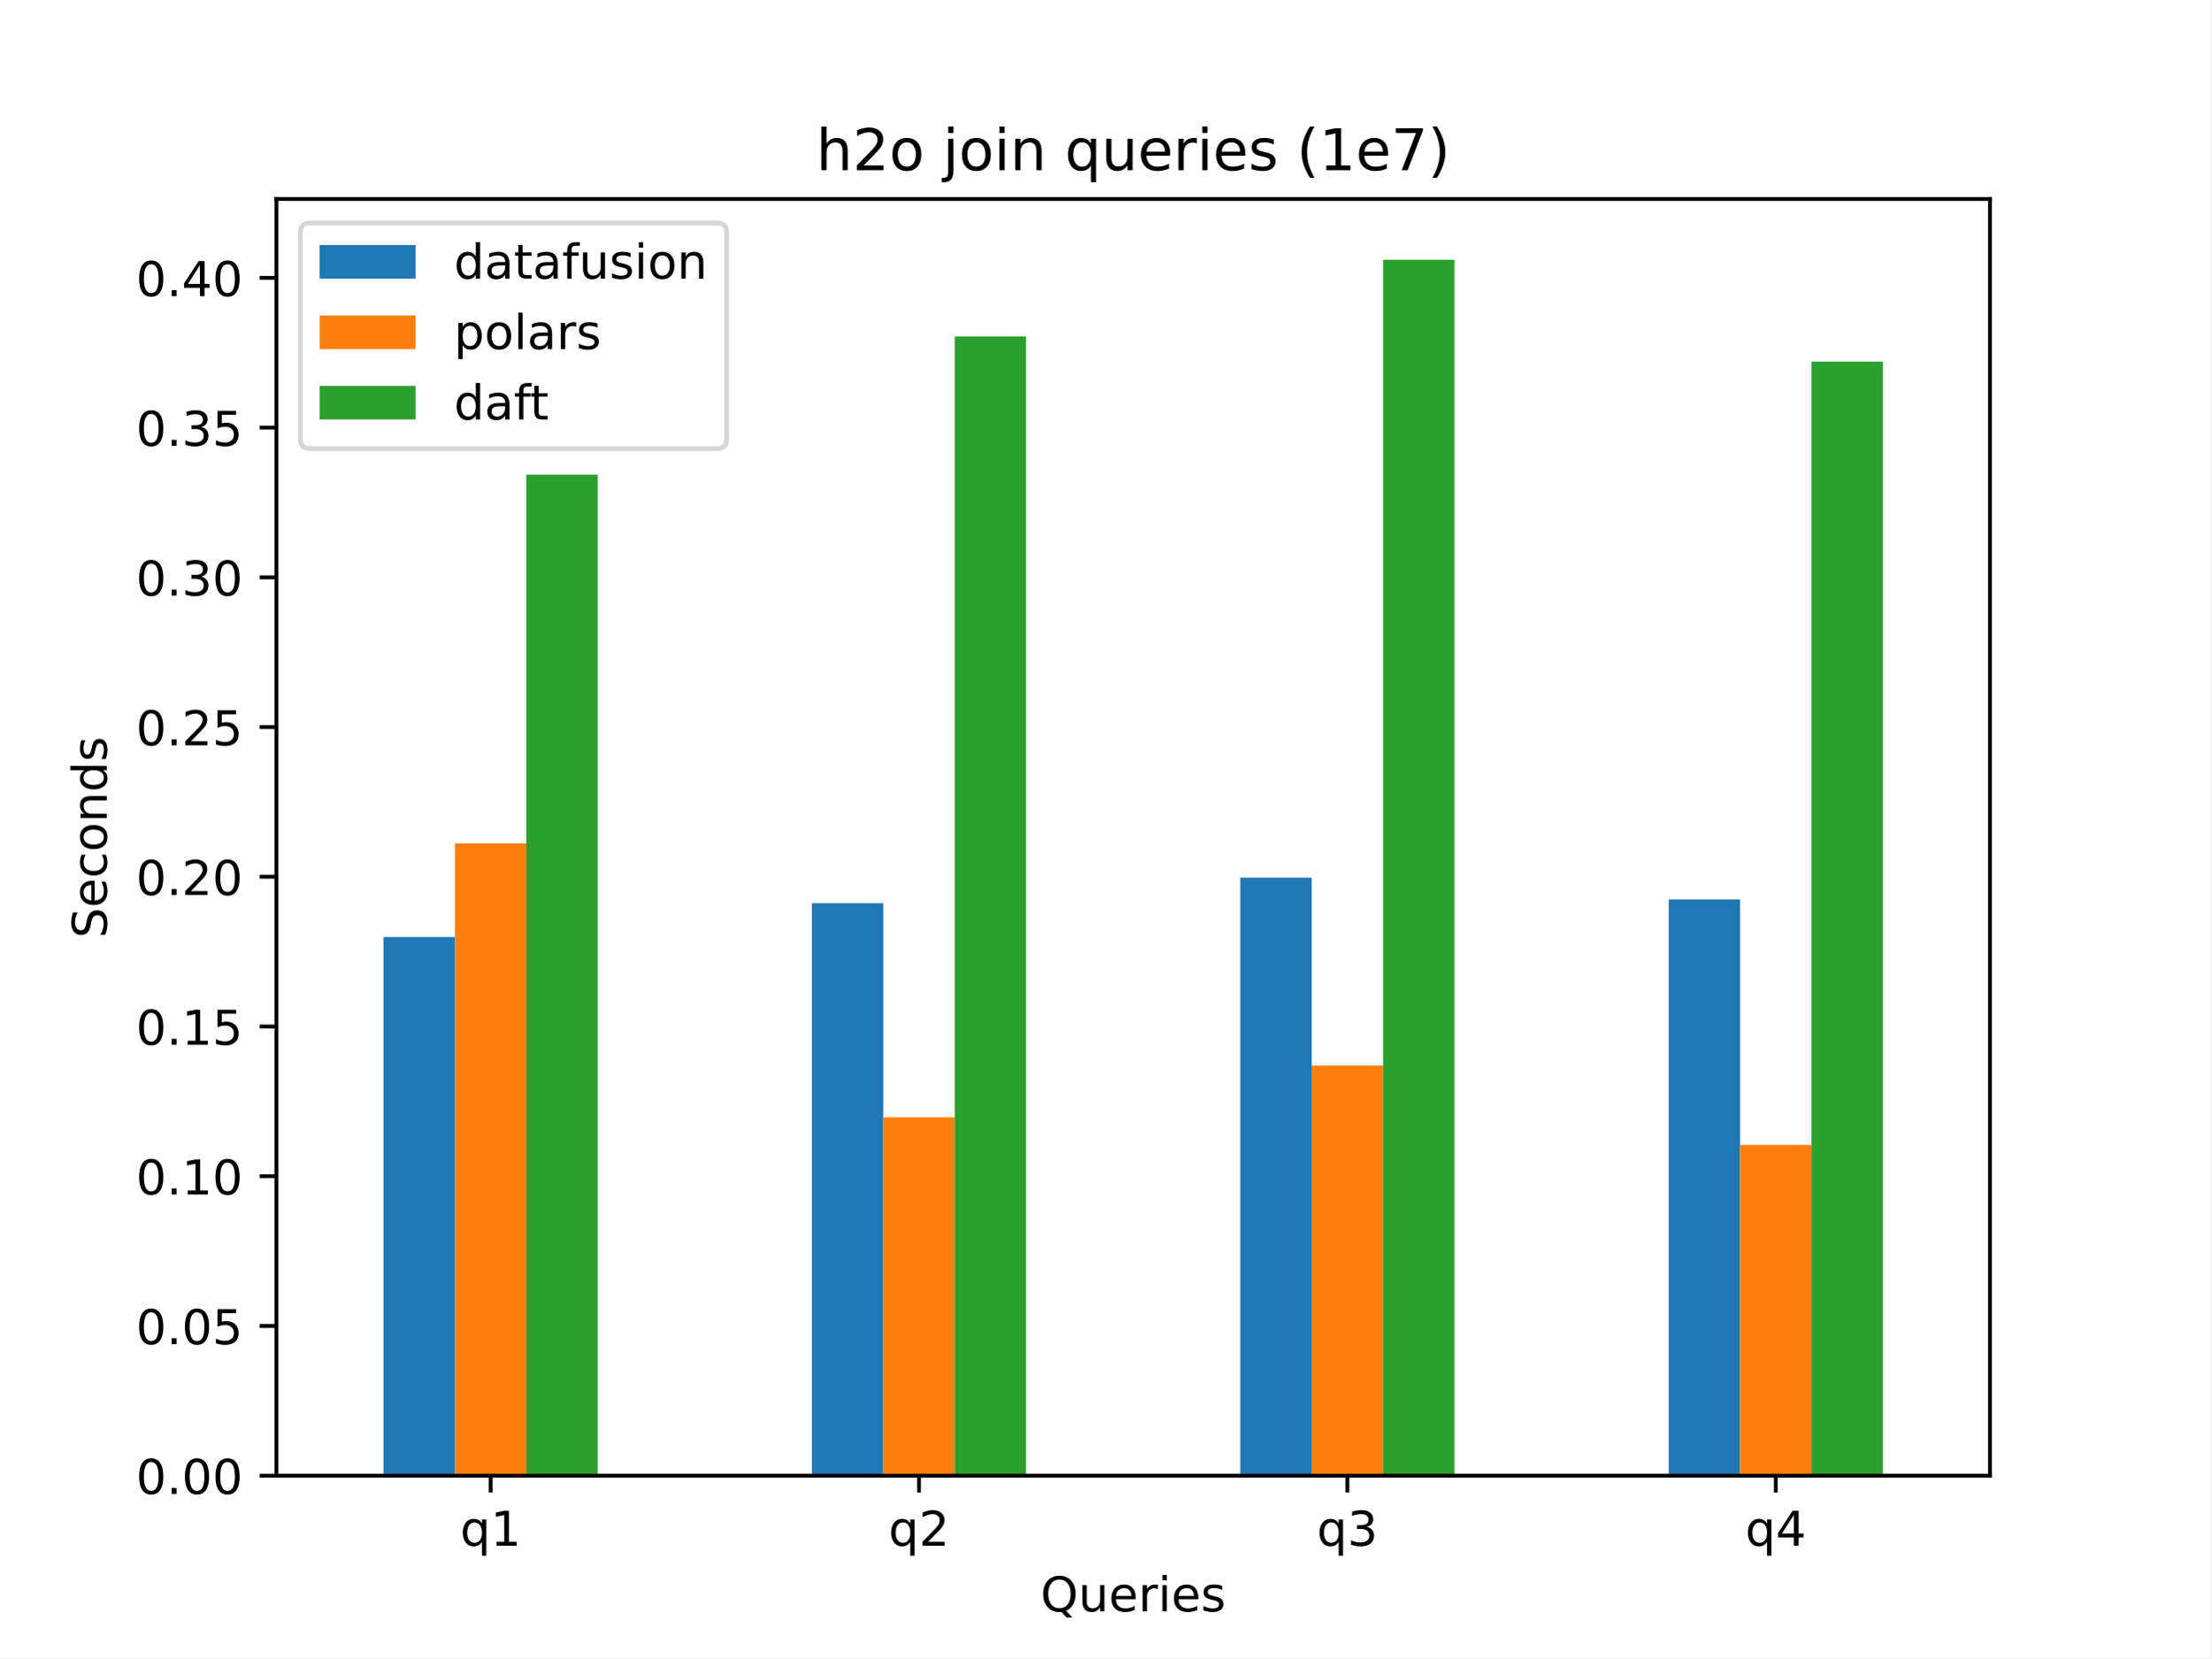
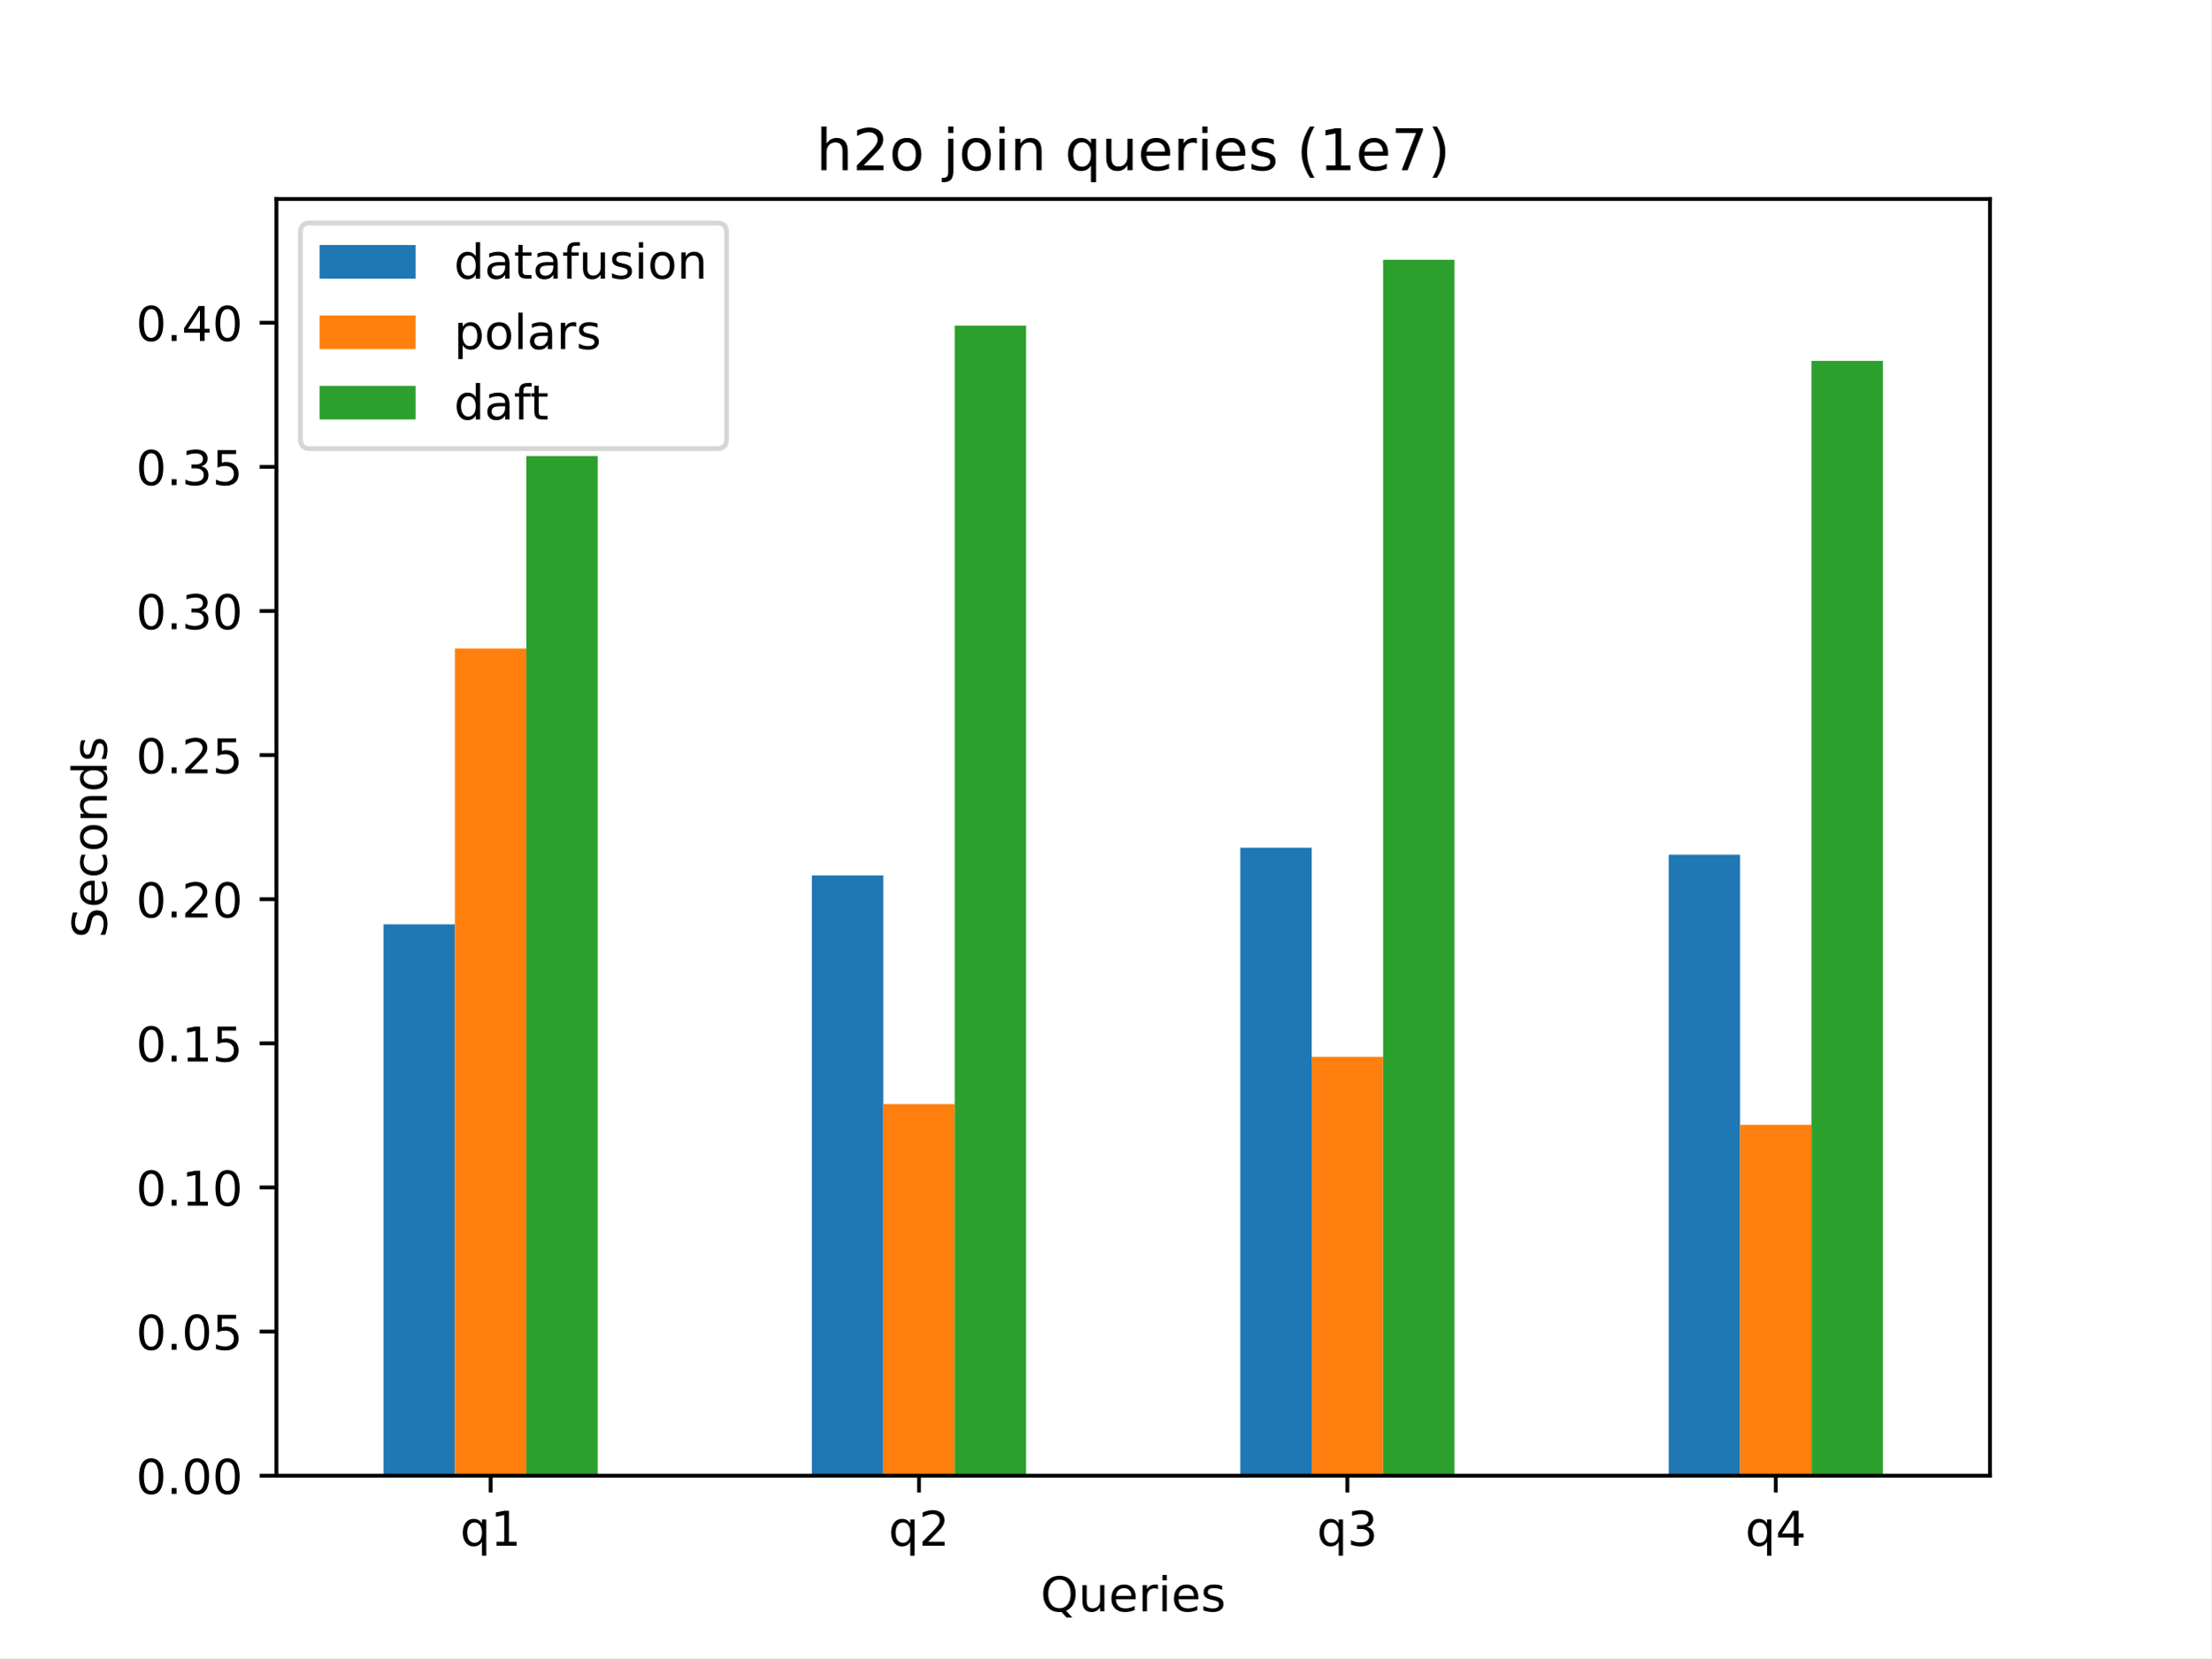
<svg xmlns="http://www.w3.org/2000/svg" xmlns:xlink="http://www.w3.org/1999/xlink" width="460.8pt" height="345.6pt" viewBox="0 0 460.8 345.6" version="1.1">
  <defs>
    <style type="text/css">*{stroke-linejoin: round; stroke-linecap: butt}</style>
  </defs>
  <g id="figure_1">
    <g id="patch_1">
      <path d="M 0 345.6  L 460.8 345.6  L 460.8 0  L 0 0  z " style="fill: #ffffff" />
    </g>
    <g id="axes_1">
      <g id="patch_2">
        <path d="M 57.6 307.584  L 414.72 307.584  L 414.72 41.472  L 57.6 41.472  z " style="fill: #ffffff" />
      </g>
      <g id="patch_3">
-         <path d="M 79.92 307.584  L 94.8 307.584  L 94.8 195.301  L 79.92 195.301  z " clip-path="url(#pcb2e133350)" style="fill: #1f77b4" />
+         <path d="M 79.92 307.584  L 94.8 307.584  L 94.8 192.663  L 79.92 192.663  z " clip-path="url(#p7b59619cf5)" style="fill: #1f77b4" />
      </g>
      <g id="patch_4">
-         <path d="M 169.2 307.584  L 184.08 307.584  L 184.08 188.26  L 169.2 188.26  z " clip-path="url(#pcb2e133350)" style="fill: #1f77b4" />
+         <path d="M 169.2 307.584  L 184.08 307.584  L 184.08 182.459  L 169.2 182.459  z " clip-path="url(#p7b59619cf5)" style="fill: #1f77b4" />
      </g>
      <g id="patch_5">
-         <path d="M 258.48 307.584  L 273.36 307.584  L 273.36 182.926  L 258.48 182.926  z " clip-path="url(#pcb2e133350)" style="fill: #1f77b4" />
+         <path d="M 258.48 307.584  L 273.36 307.584  L 273.36 176.694  L 258.48 176.694  z " clip-path="url(#p7b59619cf5)" style="fill: #1f77b4" />
      </g>
      <g id="patch_6">
-         <path d="M 347.76 307.584  L 362.64 307.584  L 362.64 187.482  L 347.76 187.482  z " clip-path="url(#pcb2e133350)" style="fill: #1f77b4" />
+         <path d="M 347.76 307.584  L 362.64 307.584  L 362.64 178.144  L 347.76 178.144  z " clip-path="url(#p7b59619cf5)" style="fill: #1f77b4" />
      </g>
      <g id="patch_7">
-         <path d="M 94.8 307.584  L 109.68 307.584  L 109.68 175.782  L 94.8 175.782  z " clip-path="url(#pcb2e133350)" style="fill: #ff7f0e" />
+         <path d="M 94.8 307.584  L 109.68 307.584  L 109.68 135.168  L 94.8 135.168  z " clip-path="url(#p7b59619cf5)" style="fill: #ff7f0e" />
      </g>
      <g id="patch_8">
-         <path d="M 184.08 307.584  L 198.96 307.584  L 198.96 232.887  L 184.08 232.887  z " clip-path="url(#pcb2e133350)" style="fill: #ff7f0e" />
+         <path d="M 184.08 307.584  L 198.96 307.584  L 198.96 230.134  L 184.08 230.134  z " clip-path="url(#p7b59619cf5)" style="fill: #ff7f0e" />
      </g>
      <g id="patch_9">
-         <path d="M 273.36 307.584  L 288.24 307.584  L 288.24 222.088  L 273.36 222.088  z " clip-path="url(#pcb2e133350)" style="fill: #ff7f0e" />
+         <path d="M 273.36 307.584  L 288.24 307.584  L 288.24 220.288  L 273.36 220.288  z " clip-path="url(#p7b59619cf5)" style="fill: #ff7f0e" />
      </g>
      <g id="patch_10">
-         <path d="M 362.64 307.584  L 377.52 307.584  L 377.52 238.638  L 362.64 238.638  z " clip-path="url(#pcb2e133350)" style="fill: #ff7f0e" />
+         <path d="M 362.64 307.584  L 377.52 307.584  L 377.52 234.469  L 362.64 234.469  z " clip-path="url(#p7b59619cf5)" style="fill: #ff7f0e" />
      </g>
      <g id="patch_11">
-         <path d="M 109.68 307.584  L 124.56 307.584  L 124.56 98.925  L 109.68 98.925  z " clip-path="url(#pcb2e133350)" style="fill: #2ca02c" />
+         <path d="M 109.68 307.584  L 124.56 307.584  L 124.56 95.051  L 109.68 95.051  z " clip-path="url(#p7b59619cf5)" style="fill: #2ca02c" />
      </g>
      <g id="patch_12">
-         <path d="M 198.96 307.584  L 213.84 307.584  L 213.84 70.113  L 198.96 70.113  z " clip-path="url(#pcb2e133350)" style="fill: #2ca02c" />
+         <path d="M 198.96 307.584  L 213.84 307.584  L 213.84 67.869  L 198.96 67.869  z " clip-path="url(#p7b59619cf5)" style="fill: #2ca02c" />
      </g>
      <g id="patch_13">
-         <path d="M 288.24 307.584  L 303.12 307.584  L 303.12 54.144  L 288.24 54.144  z " clip-path="url(#pcb2e133350)" style="fill: #2ca02c" />
+         <path d="M 288.24 307.584  L 303.12 307.584  L 303.12 54.144  L 288.24 54.144  z " clip-path="url(#p7b59619cf5)" style="fill: #2ca02c" />
      </g>
      <g id="patch_14">
-         <path d="M 377.52 307.584  L 392.4 307.584  L 392.4 75.368  L 377.52 75.368  z " clip-path="url(#pcb2e133350)" style="fill: #2ca02c" />
+         <path d="M 377.52 307.584  L 392.4 307.584  L 392.4 75.216  L 377.52 75.216  z " clip-path="url(#p7b59619cf5)" style="fill: #2ca02c" />
      </g>
      <g id="matplotlib.axis_1">
        <g id="xtick_1">
          <g id="line2d_1">
            <defs>
-               <path id="m1d190ea313" d="M 0 0  L 0 3.5  " style="stroke: #000000; stroke-width: 0.8" />
-             </defs>
-             <g>
-               <use xlink:href="#m1d190ea313" x="102.24" y="307.584" style="stroke: #000000; stroke-width: 0.8" />
+               <path id="m88e80a52f1" d="M 0 0  L 0 3.5  " style="stroke: #000000; stroke-width: 0.8" />
+             </defs>
+             <g>
+               <use xlink:href="#m88e80a52f1" x="102.24" y="307.584" style="stroke: #000000; stroke-width: 0.8" />
            </g>
          </g>
          <g id="text_1">
            <g transform="translate(95.88453 322.1824) scale(0.1 -0.1)">
              <defs>
                <path id="DejaVuSans-71" d="M 947 1747  Q 947 1113 1208 752  Q 1469 391 1925 391  Q 2381 391 2643 752  Q 2906 1113 2906 1747  Q 2906 2381 2643 2742  Q 2381 3103 1925 3103  Q 1469 3103 1208 2742  Q 947 2381 947 1747  z M 2906 525  Q 2725 213 2448 61  Q 2172 -91 1784 -91  Q 1150 -91 751 415  Q 353 922 353 1747  Q 353 2572 751 3078  Q 1150 3584 1784 3584  Q 2172 3584 2448 3432  Q 2725 3281 2906 2969  L 2906 3500  L 3481 3500  L 3481 -1331  L 2906 -1331  L 2906 525  z " transform="scale(0.015625)" />
                <path id="DejaVuSans-31" d="M 794 531  L 1825 531  L 1825 4091  L 703 3866  L 703 4441  L 1819 4666  L 2450 4666  L 2450 531  L 3481 531  L 3481 0  L 794 0  L 794 531  z " transform="scale(0.015625)" />
              </defs>
              <use xlink:href="#DejaVuSans-71" />
              <use xlink:href="#DejaVuSans-31" transform="translate(63.47656 0)" />
            </g>
          </g>
        </g>
        <g id="xtick_2">
          <g id="line2d_2">
            <g>
-               <use xlink:href="#m1d190ea313" x="191.52" y="307.584" style="stroke: #000000; stroke-width: 0.8" />
+               <use xlink:href="#m88e80a52f1" x="191.52" y="307.584" style="stroke: #000000; stroke-width: 0.8" />
            </g>
          </g>
          <g id="text_2">
            <g transform="translate(185.1645 322.1824) scale(0.1 -0.1)">
              <defs>
                <path id="DejaVuSans-32" d="M 1228 531  L 3431 531  L 3431 0  L 469 0  L 469 531  Q 828 903 1448 1529  Q 2069 2156 2228 2338  Q 2531 2678 2651 2914  Q 2772 3150 2772 3378  Q 2772 3750 2511 3984  Q 2250 4219 1831 4219  Q 1534 4219 1204 4116  Q 875 4013 500 3803  L 500 4441  Q 881 4594 1212 4672  Q 1544 4750 1819 4750  Q 2544 4750 2975 4387  Q 3406 4025 3406 3419  Q 3406 3131 3298 2873  Q 3191 2616 2906 2266  Q 2828 2175 2409 1742  Q 1991 1309 1228 531  z " transform="scale(0.015625)" />
              </defs>
              <use xlink:href="#DejaVuSans-71" />
              <use xlink:href="#DejaVuSans-32" transform="translate(63.47656 0)" />
            </g>
          </g>
        </g>
        <g id="xtick_3">
          <g id="line2d_3">
            <g>
-               <use xlink:href="#m1d190ea313" x="280.8" y="307.584" style="stroke: #000000; stroke-width: 0.8" />
+               <use xlink:href="#m88e80a52f1" x="280.8" y="307.584" style="stroke: #000000; stroke-width: 0.8" />
            </g>
          </g>
          <g id="text_3">
            <g transform="translate(274.4445 322.1824) scale(0.1 -0.1)">
              <defs>
                <path id="DejaVuSans-33" d="M 2597 2516  Q 3050 2419 3304 2112  Q 3559 1806 3559 1356  Q 3559 666 3084 287  Q 2609 -91 1734 -91  Q 1441 -91 1130 -33  Q 819 25 488 141  L 488 750  Q 750 597 1062 519  Q 1375 441 1716 441  Q 2309 441 2620 675  Q 2931 909 2931 1356  Q 2931 1769 2642 2001  Q 2353 2234 1838 2234  L 1294 2234  L 1294 2753  L 1863 2753  Q 2328 2753 2575 2939  Q 2822 3125 2822 3475  Q 2822 3834 2567 4026  Q 2313 4219 1838 4219  Q 1578 4219 1281 4162  Q 984 4106 628 3988  L 628 4550  Q 988 4650 1302 4700  Q 1616 4750 1894 4750  Q 2613 4750 3031 4423  Q 3450 4097 3450 3541  Q 3450 3153 3228 2886  Q 3006 2619 2597 2516  z " transform="scale(0.015625)" />
              </defs>
              <use xlink:href="#DejaVuSans-71" />
              <use xlink:href="#DejaVuSans-33" transform="translate(63.47656 0)" />
            </g>
          </g>
        </g>
        <g id="xtick_4">
          <g id="line2d_4">
            <g>
-               <use xlink:href="#m1d190ea313" x="370.08" y="307.584" style="stroke: #000000; stroke-width: 0.8" />
+               <use xlink:href="#m88e80a52f1" x="370.08" y="307.584" style="stroke: #000000; stroke-width: 0.8" />
            </g>
          </g>
          <g id="text_4">
            <g transform="translate(363.7245 322.1824) scale(0.1 -0.1)">
              <defs>
                <path id="DejaVuSans-34" d="M 2419 4116  L 825 1625  L 2419 1625  L 2419 4116  z M 2253 4666  L 3047 4666  L 3047 1625  L 3713 1625  L 3713 1100  L 3047 1100  L 3047 0  L 2419 0  L 2419 1100  L 313 1100  L 313 1709  L 2253 4666  z " transform="scale(0.015625)" />
              </defs>
              <use xlink:href="#DejaVuSans-71" />
              <use xlink:href="#DejaVuSans-34" transform="translate(63.47656 0)" />
            </g>
          </g>
        </g>
        <g id="text_5">
          <g transform="translate(216.853 335.8606) scale(0.1 -0.1)">
            <defs>
              <path id="DejaVuSans-51" d="M 2522 4238  Q 1834 4238 1429 3725  Q 1025 3213 1025 2328  Q 1025 1447 1429 934  Q 1834 422 2522 422  Q 3209 422 3611 934  Q 4013 1447 4013 2328  Q 4013 3213 3611 3725  Q 3209 4238 2522 4238  z M 3406 84  L 4238 -825  L 3475 -825  L 2784 -78  Q 2681 -84 2626 -87  Q 2572 -91 2522 -91  Q 1538 -91 948 567  Q 359 1225 359 2328  Q 359 3434 948 4092  Q 1538 4750 2522 4750  Q 3503 4750 4090 4092  Q 4678 3434 4678 2328  Q 4678 1516 4351 937  Q 4025 359 3406 84  z " transform="scale(0.015625)" />
              <path id="DejaVuSans-75" d="M 544 1381  L 544 3500  L 1119 3500  L 1119 1403  Q 1119 906 1312 657  Q 1506 409 1894 409  Q 2359 409 2629 706  Q 2900 1003 2900 1516  L 2900 3500  L 3475 3500  L 3475 0  L 2900 0  L 2900 538  Q 2691 219 2414 64  Q 2138 -91 1772 -91  Q 1169 -91 856 284  Q 544 659 544 1381  z M 1991 3584  L 1991 3584  z " transform="scale(0.015625)" />
              <path id="DejaVuSans-65" d="M 3597 1894  L 3597 1613  L 953 1613  Q 991 1019 1311 708  Q 1631 397 2203 397  Q 2534 397 2845 478  Q 3156 559 3463 722  L 3463 178  Q 3153 47 2828 -22  Q 2503 -91 2169 -91  Q 1331 -91 842 396  Q 353 884 353 1716  Q 353 2575 817 3079  Q 1281 3584 2069 3584  Q 2775 3584 3186 3129  Q 3597 2675 3597 1894  z M 3022 2063  Q 3016 2534 2758 2815  Q 2500 3097 2075 3097  Q 1594 3097 1305 2825  Q 1016 2553 972 2059  L 3022 2063  z " transform="scale(0.015625)" />
              <path id="DejaVuSans-72" d="M 2631 2963  Q 2534 3019 2420 3045  Q 2306 3072 2169 3072  Q 1681 3072 1420 2755  Q 1159 2438 1159 1844  L 1159 0  L 581 0  L 581 3500  L 1159 3500  L 1159 2956  Q 1341 3275 1631 3429  Q 1922 3584 2338 3584  Q 2397 3584 2469 3576  Q 2541 3569 2628 3553  L 2631 2963  z " transform="scale(0.015625)" />
              <path id="DejaVuSans-69" d="M 603 3500  L 1178 3500  L 1178 0  L 603 0  L 603 3500  z M 603 4863  L 1178 4863  L 1178 4134  L 603 4134  L 603 4863  z " transform="scale(0.015625)" />
              <path id="DejaVuSans-73" d="M 2834 3397  L 2834 2853  Q 2591 2978 2328 3040  Q 2066 3103 1784 3103  Q 1356 3103 1142 2972  Q 928 2841 928 2578  Q 928 2378 1081 2264  Q 1234 2150 1697 2047  L 1894 2003  Q 2506 1872 2764 1633  Q 3022 1394 3022 966  Q 3022 478 2636 193  Q 2250 -91 1575 -91  Q 1294 -91 989 -36  Q 684 19 347 128  L 347 722  Q 666 556 975 473  Q 1284 391 1588 391  Q 1994 391 2212 530  Q 2431 669 2431 922  Q 2431 1156 2273 1281  Q 2116 1406 1581 1522  L 1381 1569  Q 847 1681 609 1914  Q 372 2147 372 2553  Q 372 3047 722 3315  Q 1072 3584 1716 3584  Q 2034 3584 2315 3537  Q 2597 3491 2834 3397  z " transform="scale(0.015625)" />
            </defs>
            <use xlink:href="#DejaVuSans-51" />
            <use xlink:href="#DejaVuSans-75" transform="translate(78.71094 0)" />
            <use xlink:href="#DejaVuSans-65" transform="translate(142.0898 0)" />
            <use xlink:href="#DejaVuSans-72" transform="translate(203.6133 0)" />
            <use xlink:href="#DejaVuSans-69" transform="translate(244.7266 0)" />
            <use xlink:href="#DejaVuSans-65" transform="translate(272.5098 0)" />
            <use xlink:href="#DejaVuSans-73" transform="translate(334.0332 0)" />
          </g>
        </g>
      </g>
      <g id="matplotlib.axis_2">
        <g id="ytick_1">
          <g id="line2d_5">
            <defs>
-               <path id="mcc4e0c2394" d="M 0 0  L -3.5 0  " style="stroke: #000000; stroke-width: 0.8" />
-             </defs>
-             <g>
-               <use xlink:href="#mcc4e0c2394" x="57.6" y="307.584" style="stroke: #000000; stroke-width: 0.8" />
+               <path id="m0762882e81" d="M 0 0  L -3.5 0  " style="stroke: #000000; stroke-width: 0.8" />
+             </defs>
+             <g>
+               <use xlink:href="#m0762882e81" x="57.6" y="307.584" style="stroke: #000000; stroke-width: 0.8" />
            </g>
          </g>
          <g id="text_6">
            <g transform="translate(28.33438 311.3832) scale(0.1 -0.1)">
              <defs>
                <path id="DejaVuSans-30" d="M 2034 4250  Q 1547 4250 1301 3770  Q 1056 3291 1056 2328  Q 1056 1369 1301 889  Q 1547 409 2034 409  Q 2525 409 2770 889  Q 3016 1369 3016 2328  Q 3016 3291 2770 3770  Q 2525 4250 2034 4250  z M 2034 4750  Q 2819 4750 3233 4129  Q 3647 3509 3647 2328  Q 3647 1150 3233 529  Q 2819 -91 2034 -91  Q 1250 -91 836 529  Q 422 1150 422 2328  Q 422 3509 836 4129  Q 1250 4750 2034 4750  z " transform="scale(0.015625)" />
                <path id="DejaVuSans-2e" d="M 684 794  L 1344 794  L 1344 0  L 684 0  L 684 794  z " transform="scale(0.015625)" />
              </defs>
              <use xlink:href="#DejaVuSans-30" />
              <use xlink:href="#DejaVuSans-2e" transform="translate(63.62305 0)" />
              <use xlink:href="#DejaVuSans-30" transform="translate(95.41016 0)" />
              <use xlink:href="#DejaVuSans-30" transform="translate(159.0332 0)" />
            </g>
          </g>
        </g>
        <g id="ytick_2">
          <g id="line2d_6">
            <g>
-               <use xlink:href="#mcc4e0c2394" x="57.6" y="276.375" style="stroke: #000000; stroke-width: 0.8" />
+               <use xlink:href="#m0762882e81" x="57.6" y="277.544" style="stroke: #000000; stroke-width: 0.8" />
            </g>
          </g>
          <g id="text_7">
-             <g transform="translate(28.33438 280.1738) scale(0.1 -0.1)">
+             <g transform="translate(28.33438 281.343) scale(0.1 -0.1)">
              <defs>
                <path id="DejaVuSans-35" d="M 691 4666  L 3169 4666  L 3169 4134  L 1269 4134  L 1269 2991  Q 1406 3038 1543 3061  Q 1681 3084 1819 3084  Q 2600 3084 3056 2656  Q 3513 2228 3513 1497  Q 3513 744 3044 326  Q 2575 -91 1722 -91  Q 1428 -91 1123 -41  Q 819 9 494 109  L 494 744  Q 775 591 1075 516  Q 1375 441 1709 441  Q 2250 441 2565 725  Q 2881 1009 2881 1497  Q 2881 1984 2565 2268  Q 2250 2553 1709 2553  Q 1456 2553 1204 2497  Q 953 2441 691 2322  L 691 4666  z " transform="scale(0.015625)" />
              </defs>
              <use xlink:href="#DejaVuSans-30" />
              <use xlink:href="#DejaVuSans-2e" transform="translate(63.62305 0)" />
              <use xlink:href="#DejaVuSans-30" transform="translate(95.41016 0)" />
              <use xlink:href="#DejaVuSans-35" transform="translate(159.0332 0)" />
            </g>
          </g>
        </g>
        <g id="ytick_3">
          <g id="line2d_7">
            <g>
-               <use xlink:href="#mcc4e0c2394" x="57.6" y="245.165" style="stroke: #000000; stroke-width: 0.8" />
+               <use xlink:href="#m0762882e81" x="57.6" y="247.504" style="stroke: #000000; stroke-width: 0.8" />
            </g>
          </g>
          <g id="text_8">
-             <g transform="translate(28.33438 248.9644) scale(0.1 -0.1)">
+             <g transform="translate(28.33438 251.3028) scale(0.1 -0.1)">
              <use xlink:href="#DejaVuSans-30" />
              <use xlink:href="#DejaVuSans-2e" transform="translate(63.62305 0)" />
              <use xlink:href="#DejaVuSans-31" transform="translate(95.41016 0)" />
              <use xlink:href="#DejaVuSans-30" transform="translate(159.0332 0)" />
            </g>
          </g>
        </g>
        <g id="ytick_4">
          <g id="line2d_8">
            <g>
-               <use xlink:href="#mcc4e0c2394" x="57.6" y="213.956" style="stroke: #000000; stroke-width: 0.8" />
+               <use xlink:href="#m0762882e81" x="57.6" y="217.463" style="stroke: #000000; stroke-width: 0.8" />
            </g>
          </g>
          <g id="text_9">
-             <g transform="translate(28.33438 217.7549) scale(0.1 -0.1)">
+             <g transform="translate(28.33438 221.2627) scale(0.1 -0.1)">
              <use xlink:href="#DejaVuSans-30" />
              <use xlink:href="#DejaVuSans-2e" transform="translate(63.62305 0)" />
              <use xlink:href="#DejaVuSans-31" transform="translate(95.41016 0)" />
              <use xlink:href="#DejaVuSans-35" transform="translate(159.0332 0)" />
            </g>
          </g>
        </g>
        <g id="ytick_5">
          <g id="line2d_9">
            <g>
-               <use xlink:href="#mcc4e0c2394" x="57.6" y="182.746" style="stroke: #000000; stroke-width: 0.8" />
+               <use xlink:href="#m0762882e81" x="57.6" y="187.423" style="stroke: #000000; stroke-width: 0.8" />
            </g>
          </g>
          <g id="text_10">
-             <g transform="translate(28.33438 186.5455) scale(0.1 -0.1)">
+             <g transform="translate(28.33438 191.2225) scale(0.1 -0.1)">
              <use xlink:href="#DejaVuSans-30" />
              <use xlink:href="#DejaVuSans-2e" transform="translate(63.62305 0)" />
              <use xlink:href="#DejaVuSans-32" transform="translate(95.41016 0)" />
              <use xlink:href="#DejaVuSans-30" transform="translate(159.0332 0)" />
            </g>
          </g>
        </g>
        <g id="ytick_6">
          <g id="line2d_10">
            <g>
-               <use xlink:href="#mcc4e0c2394" x="57.6" y="151.537" style="stroke: #000000; stroke-width: 0.8" />
+               <use xlink:href="#m0762882e81" x="57.6" y="157.383" style="stroke: #000000; stroke-width: 0.8" />
            </g>
          </g>
          <g id="text_11">
-             <g transform="translate(28.33438 155.3361) scale(0.1 -0.1)">
+             <g transform="translate(28.33438 161.1823) scale(0.1 -0.1)">
              <use xlink:href="#DejaVuSans-30" />
              <use xlink:href="#DejaVuSans-2e" transform="translate(63.62305 0)" />
              <use xlink:href="#DejaVuSans-32" transform="translate(95.41016 0)" />
              <use xlink:href="#DejaVuSans-35" transform="translate(159.0332 0)" />
            </g>
          </g>
        </g>
        <g id="ytick_7">
          <g id="line2d_11">
            <g>
-               <use xlink:href="#mcc4e0c2394" x="57.6" y="120.327" style="stroke: #000000; stroke-width: 0.8" />
+               <use xlink:href="#m0762882e81" x="57.6" y="127.343" style="stroke: #000000; stroke-width: 0.8" />
            </g>
          </g>
          <g id="text_12">
-             <g transform="translate(28.33438 124.1266) scale(0.1 -0.1)">
+             <g transform="translate(28.33438 131.1421) scale(0.1 -0.1)">
              <use xlink:href="#DejaVuSans-30" />
              <use xlink:href="#DejaVuSans-2e" transform="translate(63.62305 0)" />
              <use xlink:href="#DejaVuSans-33" transform="translate(95.41016 0)" />
              <use xlink:href="#DejaVuSans-30" transform="translate(159.0332 0)" />
            </g>
          </g>
        </g>
        <g id="ytick_8">
          <g id="line2d_12">
            <g>
-               <use xlink:href="#mcc4e0c2394" x="57.6" y="89.118" style="stroke: #000000; stroke-width: 0.8" />
+               <use xlink:href="#m0762882e81" x="57.6" y="97.303" style="stroke: #000000; stroke-width: 0.8" />
            </g>
          </g>
          <g id="text_13">
-             <g transform="translate(28.33438 92.91721) scale(0.1 -0.1)">
+             <g transform="translate(28.33438 101.1019) scale(0.1 -0.1)">
              <use xlink:href="#DejaVuSans-30" />
              <use xlink:href="#DejaVuSans-2e" transform="translate(63.62305 0)" />
              <use xlink:href="#DejaVuSans-33" transform="translate(95.41016 0)" />
              <use xlink:href="#DejaVuSans-35" transform="translate(159.0332 0)" />
            </g>
          </g>
        </g>
        <g id="ytick_9">
          <g id="line2d_13">
            <g>
-               <use xlink:href="#mcc4e0c2394" x="57.6" y="57.909" style="stroke: #000000; stroke-width: 0.8" />
+               <use xlink:href="#m0762882e81" x="57.6" y="67.263" style="stroke: #000000; stroke-width: 0.8" />
            </g>
          </g>
          <g id="text_14">
-             <g transform="translate(28.33438 61.70778) scale(0.1 -0.1)">
+             <g transform="translate(28.33438 71.06173) scale(0.1 -0.1)">
              <use xlink:href="#DejaVuSans-30" />
              <use xlink:href="#DejaVuSans-2e" transform="translate(63.62305 0)" />
              <use xlink:href="#DejaVuSans-34" transform="translate(95.41016 0)" />
              <use xlink:href="#DejaVuSans-30" transform="translate(159.0332 0)" />
            </g>
          </g>
        </g>
        <g id="text_15">
          <g transform="translate(22.25469 195.535) rotate(-90) scale(0.1 -0.1)">
            <defs>
              <path id="DejaVuSans-53" d="M 3425 4513  L 3425 3897  Q 3066 4069 2747 4153  Q 2428 4238 2131 4238  Q 1616 4238 1336 4038  Q 1056 3838 1056 3469  Q 1056 3159 1242 3001  Q 1428 2844 1947 2747  L 2328 2669  Q 3034 2534 3370 2195  Q 3706 1856 3706 1288  Q 3706 609 3251 259  Q 2797 -91 1919 -91  Q 1588 -91 1214 -16  Q 841 59 441 206  L 441 856  Q 825 641 1194 531  Q 1563 422 1919 422  Q 2459 422 2753 634  Q 3047 847 3047 1241  Q 3047 1584 2836 1778  Q 2625 1972 2144 2069  L 1759 2144  Q 1053 2284 737 2584  Q 422 2884 422 3419  Q 422 4038 858 4394  Q 1294 4750 2059 4750  Q 2388 4750 2728 4690  Q 3069 4631 3425 4513  z " transform="scale(0.015625)" />
              <path id="DejaVuSans-63" d="M 3122 3366  L 3122 2828  Q 2878 2963 2633 3030  Q 2388 3097 2138 3097  Q 1578 3097 1268 2742  Q 959 2388 959 1747  Q 959 1106 1268 751  Q 1578 397 2138 397  Q 2388 397 2633 464  Q 2878 531 3122 666  L 3122 134  Q 2881 22 2623 -34  Q 2366 -91 2075 -91  Q 1284 -91 818 406  Q 353 903 353 1747  Q 353 2603 823 3093  Q 1294 3584 2113 3584  Q 2378 3584 2631 3529  Q 2884 3475 3122 3366  z " transform="scale(0.015625)" />
              <path id="DejaVuSans-6f" d="M 1959 3097  Q 1497 3097 1228 2736  Q 959 2375 959 1747  Q 959 1119 1226 758  Q 1494 397 1959 397  Q 2419 397 2687 759  Q 2956 1122 2956 1747  Q 2956 2369 2687 2733  Q 2419 3097 1959 3097  z M 1959 3584  Q 2709 3584 3137 3096  Q 3566 2609 3566 1747  Q 3566 888 3137 398  Q 2709 -91 1959 -91  Q 1206 -91 779 398  Q 353 888 353 1747  Q 353 2609 779 3096  Q 1206 3584 1959 3584  z " transform="scale(0.015625)" />
              <path id="DejaVuSans-6e" d="M 3513 2113  L 3513 0  L 2938 0  L 2938 2094  Q 2938 2591 2744 2837  Q 2550 3084 2163 3084  Q 1697 3084 1428 2787  Q 1159 2491 1159 1978  L 1159 0  L 581 0  L 581 3500  L 1159 3500  L 1159 2956  Q 1366 3272 1645 3428  Q 1925 3584 2291 3584  Q 2894 3584 3203 3211  Q 3513 2838 3513 2113  z " transform="scale(0.015625)" />
              <path id="DejaVuSans-64" d="M 2906 2969  L 2906 4863  L 3481 4863  L 3481 0  L 2906 0  L 2906 525  Q 2725 213 2448 61  Q 2172 -91 1784 -91  Q 1150 -91 751 415  Q 353 922 353 1747  Q 353 2572 751 3078  Q 1150 3584 1784 3584  Q 2172 3584 2448 3432  Q 2725 3281 2906 2969  z M 947 1747  Q 947 1113 1208 752  Q 1469 391 1925 391  Q 2381 391 2643 752  Q 2906 1113 2906 1747  Q 2906 2381 2643 2742  Q 2381 3103 1925 3103  Q 1469 3103 1208 2742  Q 947 2381 947 1747  z " transform="scale(0.015625)" />
            </defs>
            <use xlink:href="#DejaVuSans-53" />
            <use xlink:href="#DejaVuSans-65" transform="translate(63.47656 0)" />
            <use xlink:href="#DejaVuSans-63" transform="translate(125 0)" />
            <use xlink:href="#DejaVuSans-6f" transform="translate(179.9805 0)" />
            <use xlink:href="#DejaVuSans-6e" transform="translate(241.1621 0)" />
            <use xlink:href="#DejaVuSans-64" transform="translate(304.541 0)" />
            <use xlink:href="#DejaVuSans-73" transform="translate(368.0176 0)" />
          </g>
        </g>
      </g>
      <g id="patch_15">
        <path d="M 57.6 307.584  L 57.6 41.472  " style="fill: none; stroke: #000000; stroke-width: 0.8; stroke-linejoin: miter; stroke-linecap: square" />
      </g>
      <g id="patch_16">
        <path d="M 414.72 307.584  L 414.72 41.472  " style="fill: none; stroke: #000000; stroke-width: 0.8; stroke-linejoin: miter; stroke-linecap: square" />
      </g>
      <g id="patch_17">
        <path d="M 57.6 307.584  L 414.72 307.584  " style="fill: none; stroke: #000000; stroke-width: 0.8; stroke-linejoin: miter; stroke-linecap: square" />
      </g>
      <g id="patch_18">
        <path d="M 57.6 41.472  L 414.72 41.472  " style="fill: none; stroke: #000000; stroke-width: 0.8; stroke-linejoin: miter; stroke-linecap: square" />
      </g>
      <g id="text_16">
        <g transform="translate(170.0775 35.472) scale(0.12 -0.12)">
          <defs>
            <path id="DejaVuSans-68" d="M 3513 2113  L 3513 0  L 2938 0  L 2938 2094  Q 2938 2591 2744 2837  Q 2550 3084 2163 3084  Q 1697 3084 1428 2787  Q 1159 2491 1159 1978  L 1159 0  L 581 0  L 581 4863  L 1159 4863  L 1159 2956  Q 1366 3272 1645 3428  Q 1925 3584 2291 3584  Q 2894 3584 3203 3211  Q 3513 2838 3513 2113  z " transform="scale(0.015625)" />
            <path id="DejaVuSans-20" transform="scale(0.015625)" />
            <path id="DejaVuSans-6a" d="M 603 3500  L 1178 3500  L 1178 -63  Q 1178 -731 923 -1031  Q 669 -1331 103 -1331  L -116 -1331  L -116 -844  L 38 -844  Q 366 -844 484 -692  Q 603 -541 603 -63  L 603 3500  z M 603 4863  L 1178 4863  L 1178 4134  L 603 4134  L 603 4863  z " transform="scale(0.015625)" />
            <path id="DejaVuSans-28" d="M 1984 4856  Q 1566 4138 1362 3434  Q 1159 2731 1159 2009  Q 1159 1288 1364 580  Q 1569 -128 1984 -844  L 1484 -844  Q 1016 -109 783 600  Q 550 1309 550 2009  Q 550 2706 781 3412  Q 1013 4119 1484 4856  L 1984 4856  z " transform="scale(0.015625)" />
            <path id="DejaVuSans-37" d="M 525 4666  L 3525 4666  L 3525 4397  L 1831 0  L 1172 0  L 2766 4134  L 525 4134  L 525 4666  z " transform="scale(0.015625)" />
            <path id="DejaVuSans-29" d="M 513 4856  L 1013 4856  Q 1481 4119 1714 3412  Q 1947 2706 1947 2009  Q 1947 1309 1714 600  Q 1481 -109 1013 -844  L 513 -844  Q 928 -128 1133 580  Q 1338 1288 1338 2009  Q 1338 2731 1133 3434  Q 928 4138 513 4856  z " transform="scale(0.015625)" />
          </defs>
          <use xlink:href="#DejaVuSans-68" />
          <use xlink:href="#DejaVuSans-32" transform="translate(63.37891 0)" />
          <use xlink:href="#DejaVuSans-6f" transform="translate(127.002 0)" />
          <use xlink:href="#DejaVuSans-20" transform="translate(188.1836 0)" />
          <use xlink:href="#DejaVuSans-6a" transform="translate(219.9707 0)" />
          <use xlink:href="#DejaVuSans-6f" transform="translate(247.7539 0)" />
          <use xlink:href="#DejaVuSans-69" transform="translate(308.9355 0)" />
          <use xlink:href="#DejaVuSans-6e" transform="translate(336.7188 0)" />
          <use xlink:href="#DejaVuSans-20" transform="translate(400.0977 0)" />
          <use xlink:href="#DejaVuSans-71" transform="translate(431.8848 0)" />
          <use xlink:href="#DejaVuSans-75" transform="translate(495.3613 0)" />
          <use xlink:href="#DejaVuSans-65" transform="translate(558.7402 0)" />
          <use xlink:href="#DejaVuSans-72" transform="translate(620.2637 0)" />
          <use xlink:href="#DejaVuSans-69" transform="translate(661.377 0)" />
          <use xlink:href="#DejaVuSans-65" transform="translate(689.1602 0)" />
          <use xlink:href="#DejaVuSans-73" transform="translate(750.6836 0)" />
          <use xlink:href="#DejaVuSans-20" transform="translate(802.7832 0)" />
          <use xlink:href="#DejaVuSans-28" transform="translate(834.5703 0)" />
          <use xlink:href="#DejaVuSans-31" transform="translate(873.584 0)" />
          <use xlink:href="#DejaVuSans-65" transform="translate(937.207 0)" />
          <use xlink:href="#DejaVuSans-37" transform="translate(998.7305 0)" />
          <use xlink:href="#DejaVuSans-29" transform="translate(1062.354 0)" />
        </g>
      </g>
      <g id="legend_1">
        <g id="patch_19">
          <path d="M 64.6 93.506  L 149.427 93.506  Q 151.427 93.506 151.427 91.506  L 151.427 48.472  Q 151.427 46.472 149.427 46.472  L 64.6 46.472  Q 62.6 46.472 62.6 48.472  L 62.6 91.506  Q 62.6 93.506 64.6 93.506  z " style="fill: #ffffff; opacity: 0.8; stroke: #cccccc; stroke-linejoin: miter" />
        </g>
        <g id="patch_20">
          <path d="M 66.6 58.07  L 86.6 58.07  L 86.6 51.07  L 66.6 51.07  z " style="fill: #1f77b4" />
        </g>
        <g id="text_17">
          <g transform="translate(94.6 58.07044) scale(0.1 -0.1)">
            <defs>
              <path id="DejaVuSans-61" d="M 2194 1759  Q 1497 1759 1228 1600  Q 959 1441 959 1056  Q 959 750 1161 570  Q 1363 391 1709 391  Q 2188 391 2477 730  Q 2766 1069 2766 1631  L 2766 1759  L 2194 1759  z M 3341 1997  L 3341 0  L 2766 0  L 2766 531  Q 2569 213 2275 61  Q 1981 -91 1556 -91  Q 1019 -91 701 211  Q 384 513 384 1019  Q 384 1609 779 1909  Q 1175 2209 1959 2209  L 2766 2209  L 2766 2266  Q 2766 2663 2505 2880  Q 2244 3097 1772 3097  Q 1472 3097 1187 3025  Q 903 2953 641 2809  L 641 3341  Q 956 3463 1253 3523  Q 1550 3584 1831 3584  Q 2591 3584 2966 3190  Q 3341 2797 3341 1997  z " transform="scale(0.015625)" />
              <path id="DejaVuSans-74" d="M 1172 4494  L 1172 3500  L 2356 3500  L 2356 3053  L 1172 3053  L 1172 1153  Q 1172 725 1289 603  Q 1406 481 1766 481  L 2356 481  L 2356 0  L 1766 0  Q 1100 0 847 248  Q 594 497 594 1153  L 594 3053  L 172 3053  L 172 3500  L 594 3500  L 594 4494  L 1172 4494  z " transform="scale(0.015625)" />
              <path id="DejaVuSans-66" d="M 2375 4863  L 2375 4384  L 1825 4384  Q 1516 4384 1395 4259  Q 1275 4134 1275 3809  L 1275 3500  L 2222 3500  L 2222 3053  L 1275 3053  L 1275 0  L 697 0  L 697 3053  L 147 3053  L 147 3500  L 697 3500  L 697 3744  Q 697 4328 969 4595  Q 1241 4863 1831 4863  L 2375 4863  z " transform="scale(0.015625)" />
            </defs>
            <use xlink:href="#DejaVuSans-64" />
            <use xlink:href="#DejaVuSans-61" transform="translate(63.47656 0)" />
            <use xlink:href="#DejaVuSans-74" transform="translate(124.7559 0)" />
            <use xlink:href="#DejaVuSans-61" transform="translate(163.9648 0)" />
            <use xlink:href="#DejaVuSans-66" transform="translate(225.2441 0)" />
            <use xlink:href="#DejaVuSans-75" transform="translate(260.4492 0)" />
            <use xlink:href="#DejaVuSans-73" transform="translate(323.8281 0)" />
            <use xlink:href="#DejaVuSans-69" transform="translate(375.9277 0)" />
            <use xlink:href="#DejaVuSans-6f" transform="translate(403.7109 0)" />
            <use xlink:href="#DejaVuSans-6e" transform="translate(464.8926 0)" />
          </g>
        </g>
        <g id="patch_21">
          <path d="M 66.6 72.749  L 86.6 72.749  L 86.6 65.749  L 66.6 65.749  z " style="fill: #ff7f0e" />
        </g>
        <g id="text_18">
          <g transform="translate(94.6 72.74856) scale(0.1 -0.1)">
            <defs>
              <path id="DejaVuSans-70" d="M 1159 525  L 1159 -1331  L 581 -1331  L 581 3500  L 1159 3500  L 1159 2969  Q 1341 3281 1617 3432  Q 1894 3584 2278 3584  Q 2916 3584 3314 3078  Q 3713 2572 3713 1747  Q 3713 922 3314 415  Q 2916 -91 2278 -91  Q 1894 -91 1617 61  Q 1341 213 1159 525  z M 3116 1747  Q 3116 2381 2855 2742  Q 2594 3103 2138 3103  Q 1681 3103 1420 2742  Q 1159 2381 1159 1747  Q 1159 1113 1420 752  Q 1681 391 2138 391  Q 2594 391 2855 752  Q 3116 1113 3116 1747  z " transform="scale(0.015625)" />
              <path id="DejaVuSans-6c" d="M 603 4863  L 1178 4863  L 1178 0  L 603 0  L 603 4863  z " transform="scale(0.015625)" />
            </defs>
            <use xlink:href="#DejaVuSans-70" />
            <use xlink:href="#DejaVuSans-6f" transform="translate(63.47656 0)" />
            <use xlink:href="#DejaVuSans-6c" transform="translate(124.6582 0)" />
            <use xlink:href="#DejaVuSans-61" transform="translate(152.4414 0)" />
            <use xlink:href="#DejaVuSans-72" transform="translate(213.7207 0)" />
            <use xlink:href="#DejaVuSans-73" transform="translate(254.834 0)" />
          </g>
        </g>
        <g id="patch_22">
          <path d="M 66.6 87.427  L 86.6 87.427  L 86.6 80.427  L 66.6 80.427  z " style="fill: #2ca02c" />
        </g>
        <g id="text_19">
          <g transform="translate(94.6 87.42669) scale(0.1 -0.1)">
            <use xlink:href="#DejaVuSans-64" />
            <use xlink:href="#DejaVuSans-61" transform="translate(63.47656 0)" />
            <use xlink:href="#DejaVuSans-66" transform="translate(124.7559 0)" />
            <use xlink:href="#DejaVuSans-74" transform="translate(158.2109 0)" />
          </g>
        </g>
      </g>
    </g>
  </g>
  <defs>
-     <clipPath id="pcb2e133350">
+     <clipPath id="p7b59619cf5">
      <rect x="57.6" y="41.472" width="357.12" height="266.112" />
    </clipPath>
  </defs>
</svg>
